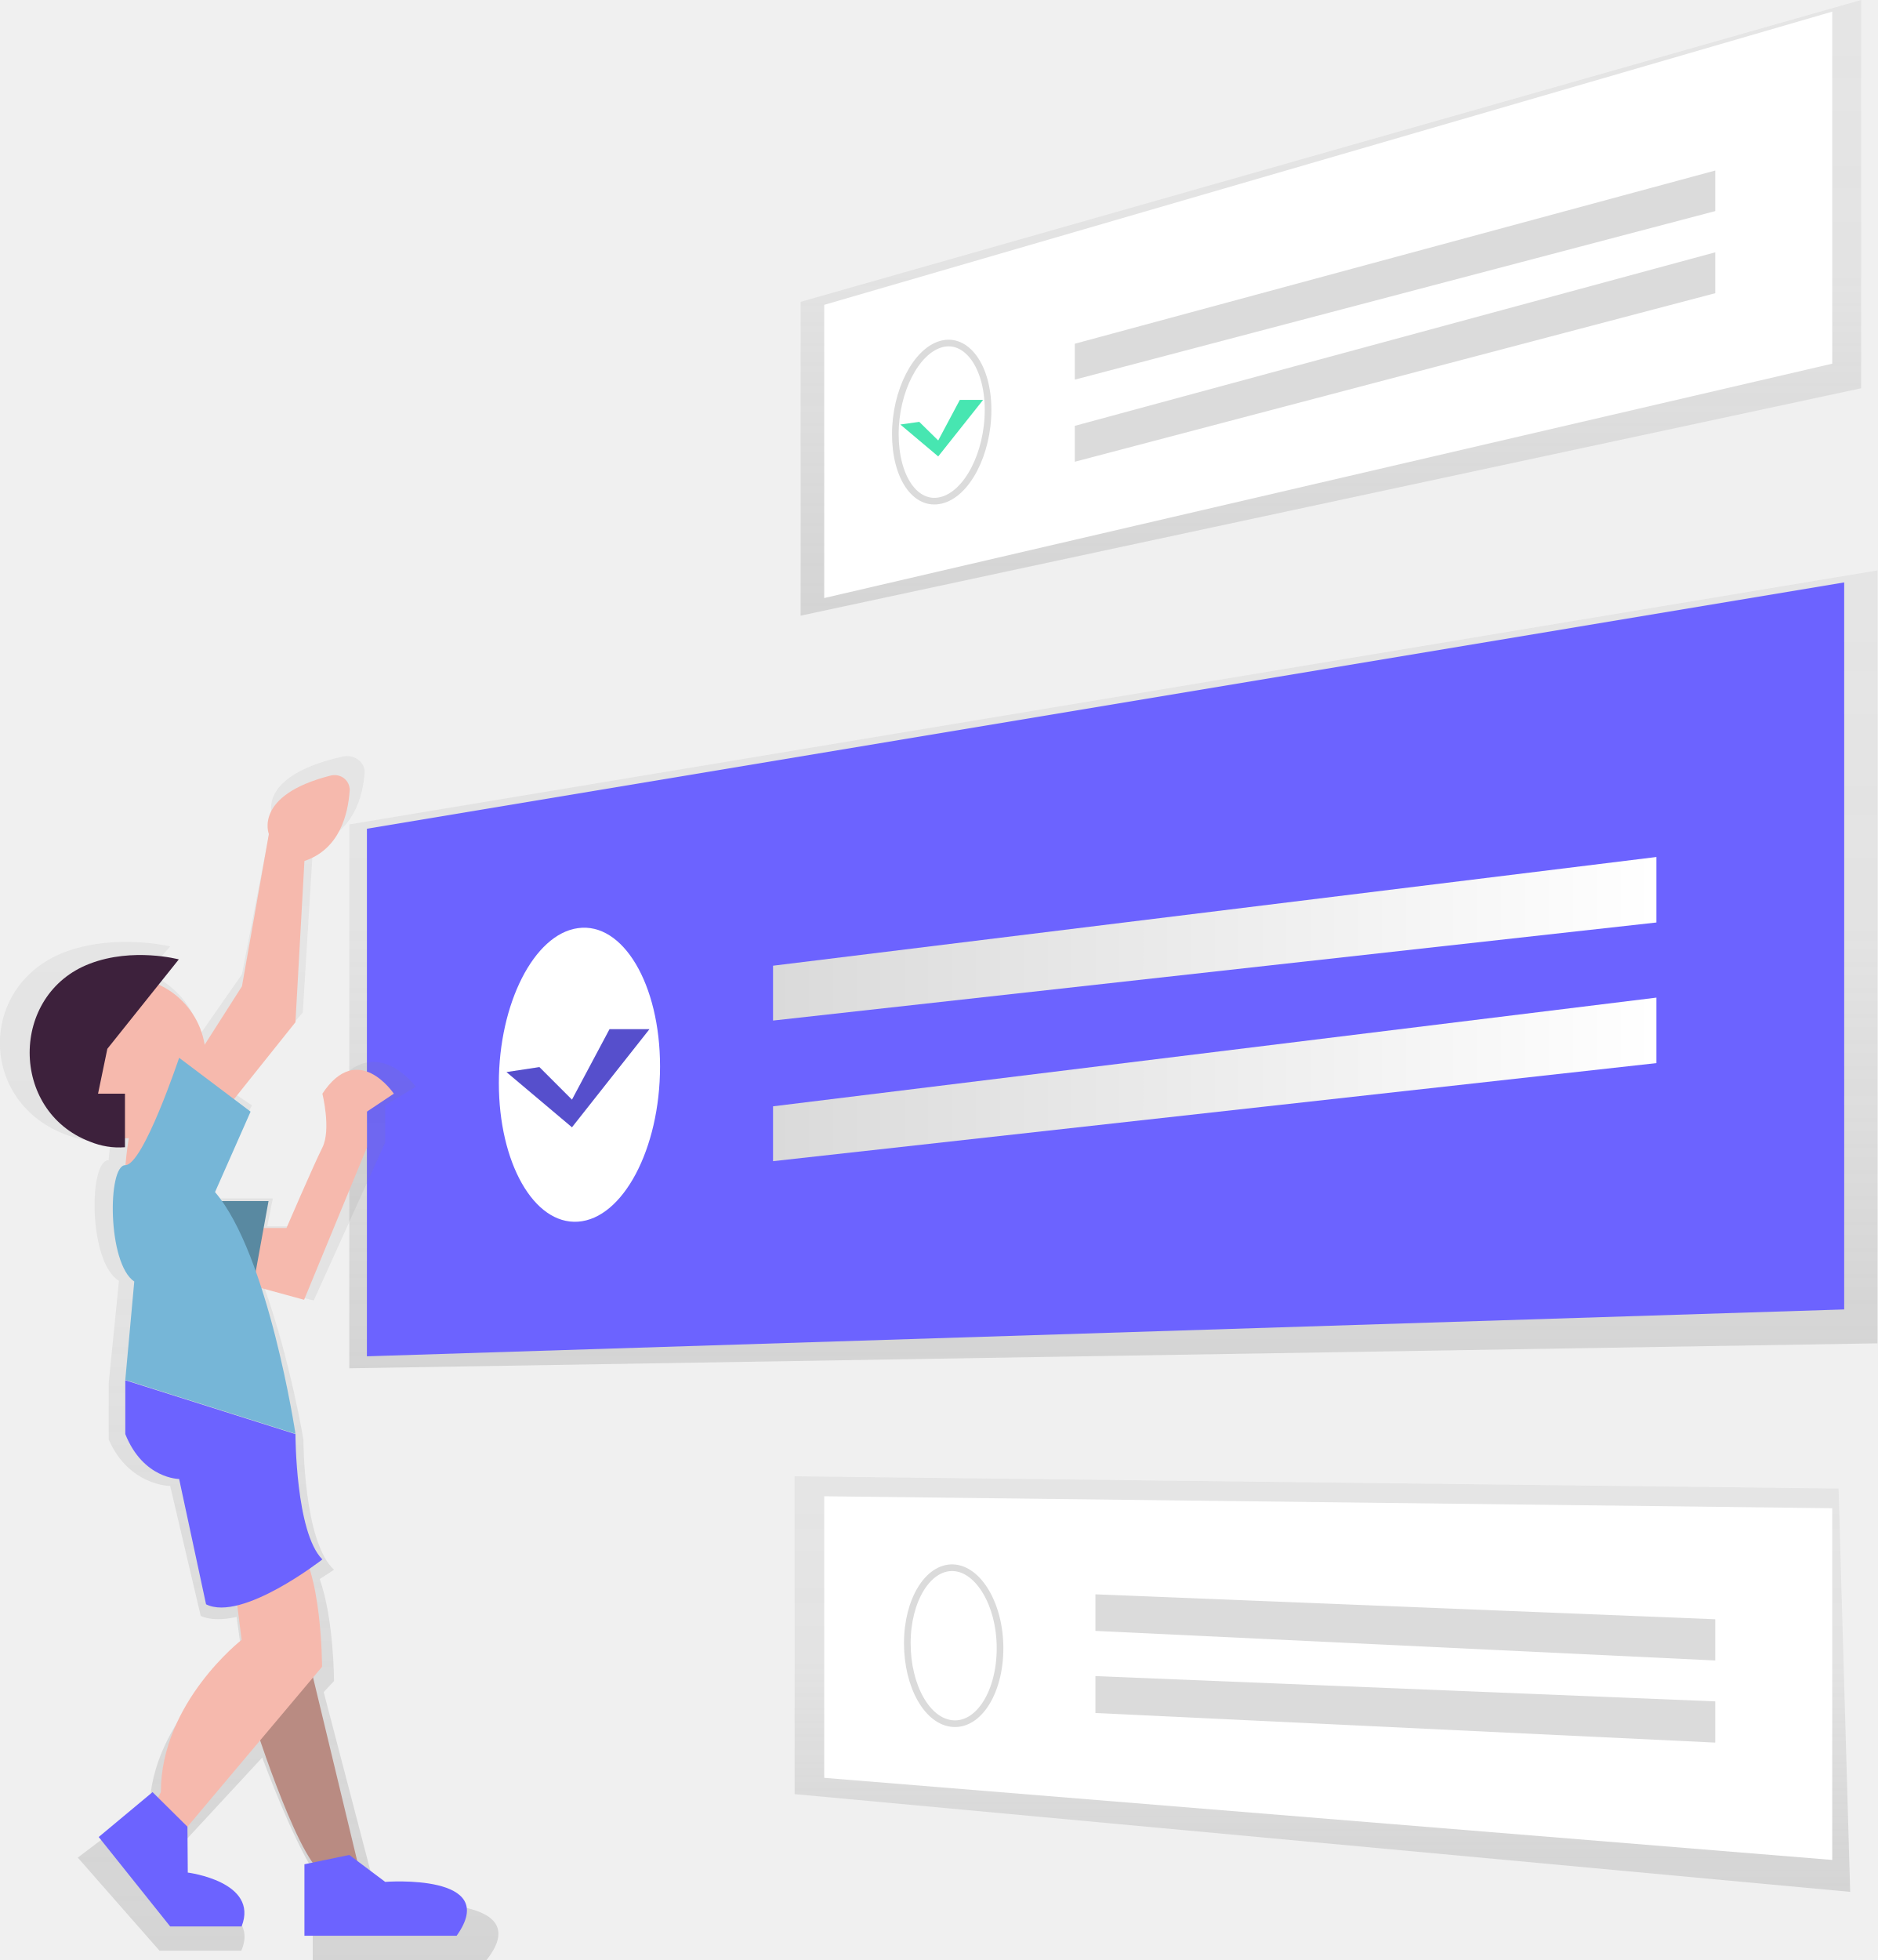
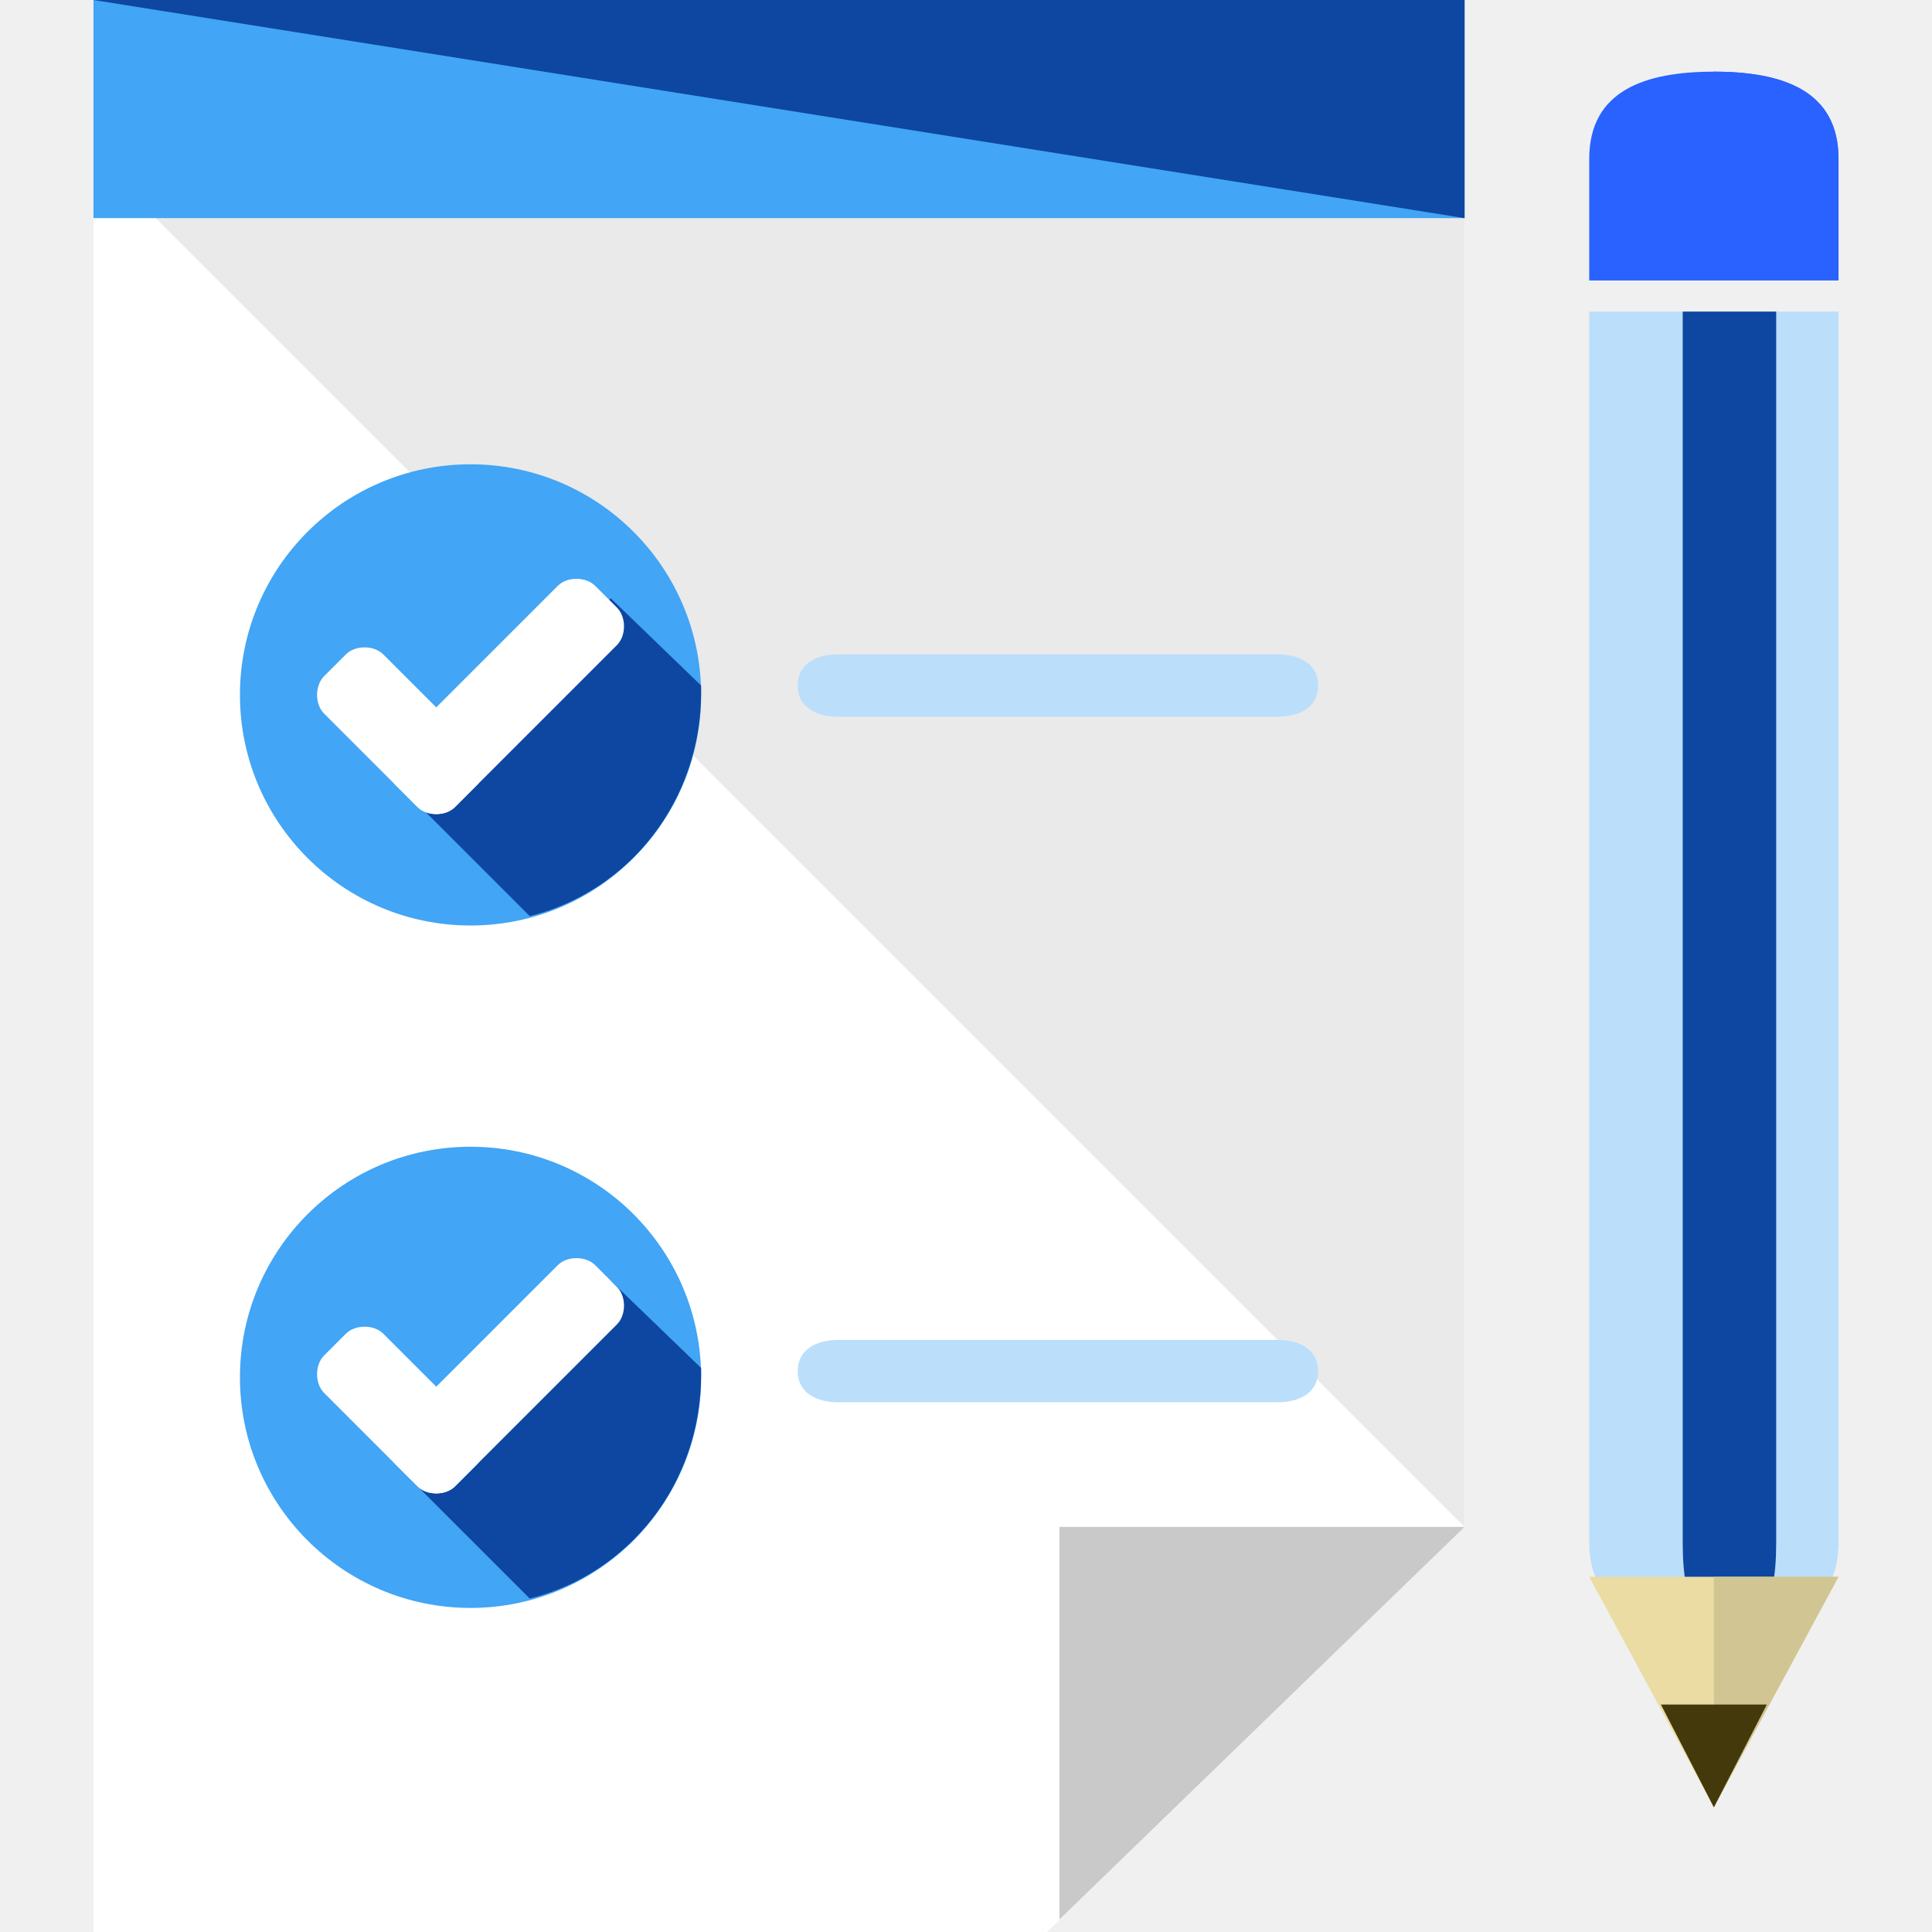
- <svg xmlns="http://www.w3.org/2000/svg" version="1.1" id="Ebene_1" x="0px" y="0px" viewBox="0 0 564.9 589.6" style="enable-background:new 0 0 564.9 589.6;" xml:space="preserve">
-   <style type="text/css">
- 	.st0{fill:url(#SVGID_1_);}
- 	.st1{fill:#6C63FF;}
- 	.st2{fill:url(#SVGID_2_);}
- 	.st3{fill:#FFFFFF;}
- 	.st4{fill:none;stroke:#DBDBDB;stroke-width:2;stroke-miterlimit:10;}
- 	.st5{fill:#DBDBDB;}
- 	.st6{fill:url(#SVGID_3_);}
- 	.st7{fill:url(#SVGID_4_);}
- 	.st8{fill:url(#SVGID_5_);}
- 	.st9{fill:url(#SVGID_6_);}
- 	.st10{fill:#F6B9AD;}
- 	.st11{fill:#B98B82;}
- 	.st12{fill:#5989A1;}
- 	.st13{fill:#3D213C;}
- 	.st14{fill:#76B6D7;}
- 	.st15{fill:#47E6B1;}
- 	.st16{opacity:0.2;enable-background:new    ;}
- </style>
-   <linearGradient id="SVGID_1_" gradientUnits="userSpaceOnUse" x1="334.995" y1="-53.34" x2="334.995" y2="186.58" gradientTransform="matrix(1 0 0 -1 0 358.22)">
-     <stop offset="0" style="stop-color:#808080;stop-opacity:0.25" />
-     <stop offset="0.54" style="stop-color:#808080;stop-opacity:0.12" />
-     <stop offset="1" style="stop-color:#808080;stop-opacity:0.1" />
-   </linearGradient>
-   <polygon class="st0" points="564.9,171.6 105.1,248 105.1,411.6 564.9,404.1 " />
-   <polygon class="st1" points="110.4,249.3 554.9,175.2 554.9,393.9 110.4,408 " />
-   <linearGradient id="SVGID_2_" gradientUnits="userSpaceOnUse" x1="400.465" y1="173.02" x2="400.465" y2="358.22" gradientTransform="matrix(1 0 0 -1 0 358.22)">
-     <stop offset="0" style="stop-color:#808080;stop-opacity:0.25" />
-     <stop offset="0.54" style="stop-color:#808080;stop-opacity:0.12" />
-     <stop offset="1" style="stop-color:#808080;stop-opacity:0.1" />
-   </linearGradient>
-   <polygon class="st2" points="560,0 240.9,90.8 240.9,185.2 560,116.8 " />
-   <polygon class="st3" points="551.3,3.5 248,91.7 248,179.9 551.3,109.4 " />
-   <path class="st4" d="M297.3,123.3c0,13.1-6.3,25.3-14.1,27.2s-13.8-7-13.8-19.9s6.2-25,13.8-27.1S297.3,110.2,297.3,123.3z" />
-   <polygon class="st5" points="516.1,63.5 323.4,114.2 323.4,103.4 516.1,51.3 " />
-   <polygon class="st5" points="516.1,88.2 323.4,138.9 323.4,128.1 516.1,75.9 " />
-   <path class="st3" d="M198.6,320.8c0-24.8-11.2-43.5-24.7-41.6c-13.2,1.8-23.8,22.7-23.8,46.6s10.5,42.6,23.8,41.7  C187.4,366.6,198.6,345.6,198.6,320.8z" />
-   <linearGradient id="SVGID_3_" gradientUnits="userSpaceOnUse" x1="232.62" y1="75.845" x2="498.42" y2="75.845" gradientTransform="matrix(1 0 0 -1 0 358.22)">
-     <stop offset="0" style="stop-color:#DADADA" />
-     <stop offset="1" style="stop-color:#FFFFFF" />
-   </linearGradient>
-   <polygon class="st6" points="498.4,277.5 232.6,307 232.6,290.5 498.4,257.8 " />
-   <linearGradient id="SVGID_4_" gradientUnits="userSpaceOnUse" x1="232.62" y1="33.515" x2="498.42" y2="33.515" gradientTransform="matrix(1 0 0 -1 0 358.22)">
-     <stop offset="0" style="stop-color:#DADADA" />
-     <stop offset="1" style="stop-color:#FFFFFF" />
-   </linearGradient>
-   <polygon class="st7" points="498.4,319.8 232.6,349.3 232.6,332.8 498.4,300.1 " />
-   <linearGradient id="SVGID_5_" gradientUnits="userSpaceOnUse" x1="397.915" y1="-210.89" x2="397.915" y2="-85.84" gradientTransform="matrix(1 0 0 -1 0 358.22)">
-     <stop offset="0" style="stop-color:#808080;stop-opacity:0.25" />
-     <stop offset="0.54" style="stop-color:#808080;stop-opacity:0.12" />
-     <stop offset="1" style="stop-color:#808080;stop-opacity:0.1" />
-   </linearGradient>
-   <polygon class="st8" points="553.2,447.8 239.1,444.1 239.1,539.7 556.7,569.1 " />
-   <polygon class="st3" points="551.3,453.7 248,450.1 248,534.8 551.3,559.5 " />
-   <path class="st4" d="M300.9,495.8c0,13.1-6.3,23.2-14.1,22.7s-13.8-11.3-13.8-24.2s6.2-23,13.8-22.7S300.9,482.7,300.9,495.8z" />
-   <polygon class="st5" points="516.1,499.5 329.6,490.6 329.6,479.6 516.1,487.1 " />
-   <polygon class="st5" points="516.1,524.2 329.6,515.3 329.6,504.2 516.1,511.8 " />
-   <linearGradient id="SVGID_6_" gradientUnits="userSpaceOnUse" x1="392.584" y1="-252.41" x2="392.584" y2="110.023" gradientTransform="matrix(1 0 0 -1 -317.55 337.22)">
-     <stop offset="0" style="stop-color:#808080;stop-opacity:0.25" />
-     <stop offset="0.54" style="stop-color:#808080;stop-opacity:0.12" />
-     <stop offset="1" style="stop-color:#808080;stop-opacity:0.1" />
-   </linearGradient>
-   <path class="st9" d="M121.9,572.8l-9.5-6.4L97.4,509l3.1-3.3c0,0,0-18.5-4.3-30.7c2.7-1.7,4.3-2.8,4.3-2.8  c-9.2-8.4-9.2-39.1-9.2-39.1s-3.9-23.7-11.7-45.6l14.8,3.7l21.5-47.5v-11.2l9.2-5.6c0,0-12.3-16.8-24.6,0c0,0,3.1,11.2,0,16.8  s-12.3,25.2-12.3,25.2h-7.8l1.7-8.4H65.9c-0.8-1-1.6-1.9-2.4-2.8l12.3-25.2l-5.8-3.9l21.1-24l3.1-50.3c12.2-3.7,15-14.8,15.5-21.8  c0.2-3.2-3.1-5.7-6.6-4.9C76.7,233.5,82,245.6,82,245.6l-9.2,47.5l-12.7,18.2c-1.5-8.3-7.6-15.2-15.8-18.7l6.9-7.9  c0,0-15.7-3.8-30.6,1.3c-27.5,9.5-27.5,46,0,55.6c3.9,1.4,8,2,12.1,1.8v-2.8c0.4,0,0.8,0,1.1,0c-0.5,2.6-0.9,5.5-1.1,8.4l0,0  c-6.1,0-6.1,30.8,3.1,36.3l-3.1,30.8V433c6.1,14,18.5,14,18.5,14l9.2,39.1c2.9,1.3,6.7,1.2,10.8,0.3l1.5,10.9  c0,0-27.7,19.6-27.7,47.5l-1,1.8l-2.1-1.8l-18.5,14l24.6,28h24.6c6.1-14-18.5-16.8-18.5-16.8l-0.1-14.4l24.9-26.9  c4.2,11.2,11.8,30,18,38l-2.8,0.5v22.4h52.3C161.9,570,121.9,572.8,121.9,572.8z" />
-   <path class="st10" d="M40.3,334.5c0,0-6.1,25.6,0,29.3l18.3-11l-12.2-23.2L40.3,334.5z" />
-   <path class="st11" d="M107.7,560.7l-16.2-67.3l-16.1,21.5c0,0,13.5,43.1,21.5,48.5L107.7,560.7z" />
-   <path class="st10" d="M118.5,329c0,0-10.8-16.2-21.5,0c0,0,2.7,10.8,0,16.2s-10.8,24.2-10.8,24.2H61.9v13.5l29.6,8.1l18.9-45.8  v-10.8L118.5,329z" />
-   <polygon class="st12" points="80.8,361.3 75.4,391 53.9,385.6 53.9,361.3 " />
-   <ellipse transform="matrix(0.9996 -2.937368e-02 2.937368e-02 0.9996 -9.3316 1.245)" class="st10" cx="37.7" cy="318.2" rx="24.2" ry="24.2" />
-   <path class="st13" d="M32.3,315.5l21.5-26.9c0,0-13.8-3.7-26.8,1.3c-24.1,9.2-24.1,44.3,0,53.5c3.4,1.4,7,2,10.6,1.7V329h-8.1  L32.3,315.5z" />
-   <path class="st10" d="M91.6,259l-2.7,48.5l-21.5,26.9l-13.5-8.1l18.9-29.6l8.1-45.8c0,0-4.7-11.7,18.6-17.6c2.5-0.6,5,0.8,5.6,3.3  c0.1,0.5,0.2,0.9,0.1,1.4C104.7,244.8,102.3,255.4,91.6,259z" />
-   <path class="st10" d="M70,471.8l2.7,21.5c0,0-24.3,18.9-24.3,45.8l-2.7,5.4l8.1,8.1l43.1-51.2c0,0,0-29.6-8.1-37.7L70,471.8z" />
-   <path class="st1" d="M56.4,549.5l0.1,13.8c0,0,21.5,2.7,16.2,16.2H51.2l-21.5-26.9l16.2-13.5L56.4,549.5z" />
-   <path class="st1" d="M105.1,558l10.8,8.1c0,0,35-2.7,21.5,16.2H91.6v-21.5L105.1,558z" />
-   <path class="st1" d="M97,469.1c0,0-24.2,18.9-35,13.5l-8.1-37.7c0,0-10.8,0-16.2-13.5v-16.2l51.2,16.2C88.9,431.4,88.9,461,97,469.1  z" />
-   <path class="st14" d="M75.4,334.4l-21.5-16.2c0,0-10.8,32.3-16.2,32.3s-5.4,29.6,2.7,35l-2.7,29.6l51.2,16.2c0,0-8.1-53.9-24.2-72.7  L75.4,334.4z" />
-   <polygon class="st15" points="270.9,127.7 276.6,126.9 282.3,132.5 288.8,120.3 295.8,120.3 282.3,137.3 " />
-   <polygon class="st1" points="152.4,322.5 162.3,321 172.1,330.8 183.4,309.6 195.4,309.6 172.1,339.1 " />
-   <polygon class="st16" points="152.4,322.5 162.3,321 172.1,330.8 183.4,309.6 195.4,309.6 172.1,339.1 " />
+ <svg xmlns="http://www.w3.org/2000/svg" version="1.1" id="Layer_1" x="0px" y="0px" viewBox="0 0 496 496" style="enable-background:new 0 0 496 496;" xml:space="preserve">
+   <polygon style="fill:#FFFFFF;" points="376,392 376,40 24,40 24,496 268.8,496 " />
+   <polyline style="fill:#EAEAEA;" points="376,392 376,40 24,40 " />
+   <rect x="24" style="fill:#42a5f5;" width="352" height="56" />
+   <polyline style="fill:#0d47a1;" points="24,0 376,0 376,56 " />
+   <circle style="fill:#42a5f5;" cx="120.8" cy="178.4" r="59.2" />
+   <path style="fill:#0d47a1;" d="M105.6,204.8l30.4,30.4c25.6-6.4,44-29.6,44-57.6c0-0.8,0-0.8,0-1.6l-23.2-22.4L105.6,204.8z" />
+   <g>
+     <path style="fill:#FFFFFF;" d="M122.4,192c2.4,2.4,2.4,7.2,0,9.6l-5.6,5.6c-2.4,2.4-7.2,2.4-9.6,0l-24-24c-2.4-2.4-2.4-7.2,0-9.6   l5.6-5.6c2.4-2.4,7.2-2.4,9.6,0L122.4,192z" />
+     <path style="fill:#FFFFFF;" d="M143.2,150.4c2.4-2.4,7.2-2.4,9.6,0l5.6,5.6c2.4,2.4,2.4,7.2,0,9.6l-41.6,41.6   c-2.4,2.4-7.2,2.4-9.6,0l-5.6-5.6c-2.4-2.4-2.4-7.2,0-9.6L143.2,150.4z" />
+   </g>
+   <circle style="fill:#42a5f5;" cx="120.8" cy="353.6" r="59.2" />
+   <path style="fill:#0d47a1;" d="M105.6,380l30.4,30.4c25.6-6.4,44-29.6,44-57.6c0-0.8,0-0.8,0-1.6l-23.2-22.4L105.6,380z" />
+   <g>
+     <path style="fill:#FFFFFF;" d="M122.4,366.4c2.4,2.4,2.4,7.2,0,9.6l-5.6,5.6c-2.4,2.4-7.2,2.4-9.6,0l-24-24c-2.4-2.4-2.4-7.2,0-9.6   l5.6-5.6c2.4-2.4,7.2-2.4,9.6,0L122.4,366.4z" />
+     <path style="fill:#FFFFFF;" d="M143.2,324.8c2.4-2.4,7.2-2.4,9.6,0l5.6,5.6c2.4,2.4,2.4,7.2,0,9.6l-41.6,41.6   c-2.4,2.4-7.2,2.4-9.6,0l-5.6-5.6c-2.4-2.4-2.4-7.2,0-9.6L143.2,324.8z" />
+   </g>
+   <polygon style="fill:#C9C9C9;" points="376,392 272,392 272,492.8 " />
+   <g>
+     <path style="fill:#bbdefb;" d="M338.4,352c0,5.6-4.8,8-10.4,8H215.2c-5.6,0-10.4-2.4-10.4-8l0,0c0-5.6,4.8-8,10.4-8H328   C333.6,344,338.4,346.4,338.4,352L338.4,352z" />
+     <path style="fill:#bbdefb;" d="M338.4,176c0,5.6-4.8,8-10.4,8H215.2c-5.6,0-10.4-2.4-10.4-8l0,0c0-5.6,4.8-8,10.4-8H328   C333.6,168,338.4,170.4,338.4,176L338.4,176z" />
+     <path style="fill:#bbdefb;" d="M408,80v316c0,17.6,14.4,22.4,32,22.4s32-4.8,32-22.4V80H408z" />
+   </g>
+   <path style="fill:#0d47a1;" d="M432,80v316c0,17.6,4.8,22.4,12,22.4s12-4.8,12-22.4V80H432z" />
+   <path style="fill:#2962ff;" d="M472,72V40.8c0-17.6-14.4-22.4-32-22.4s-32,4.8-32,22.4V72H472z" />
+   <path style="fill:#2962ff;" d="M472,72V40.8c0-17.6-14.4-22.4-32-22.4" />
+   <polygon style="fill:#EADCA2;" points="408,404.8 440,464 472,404.8 " />
+   <polygon style="fill:#D1C593;" points="440,404.8 440,464 472,404.8 " />
+   <polygon style="fill:#44390A;" points="426.4,437.6 440,464 453.6,437.6 " />
+   <g>
+ </g>
+   <g>
+ </g>
+   <g>
+ </g>
+   <g>
+ </g>
+   <g>
+ </g>
+   <g>
+ </g>
+   <g>
+ </g>
+   <g>
+ </g>
+   <g>
+ </g>
+   <g>
+ </g>
+   <g>
+ </g>
+   <g>
+ </g>
+   <g>
+ </g>
+   <g>
+ </g>
+   <g>
+ </g>
</svg>
